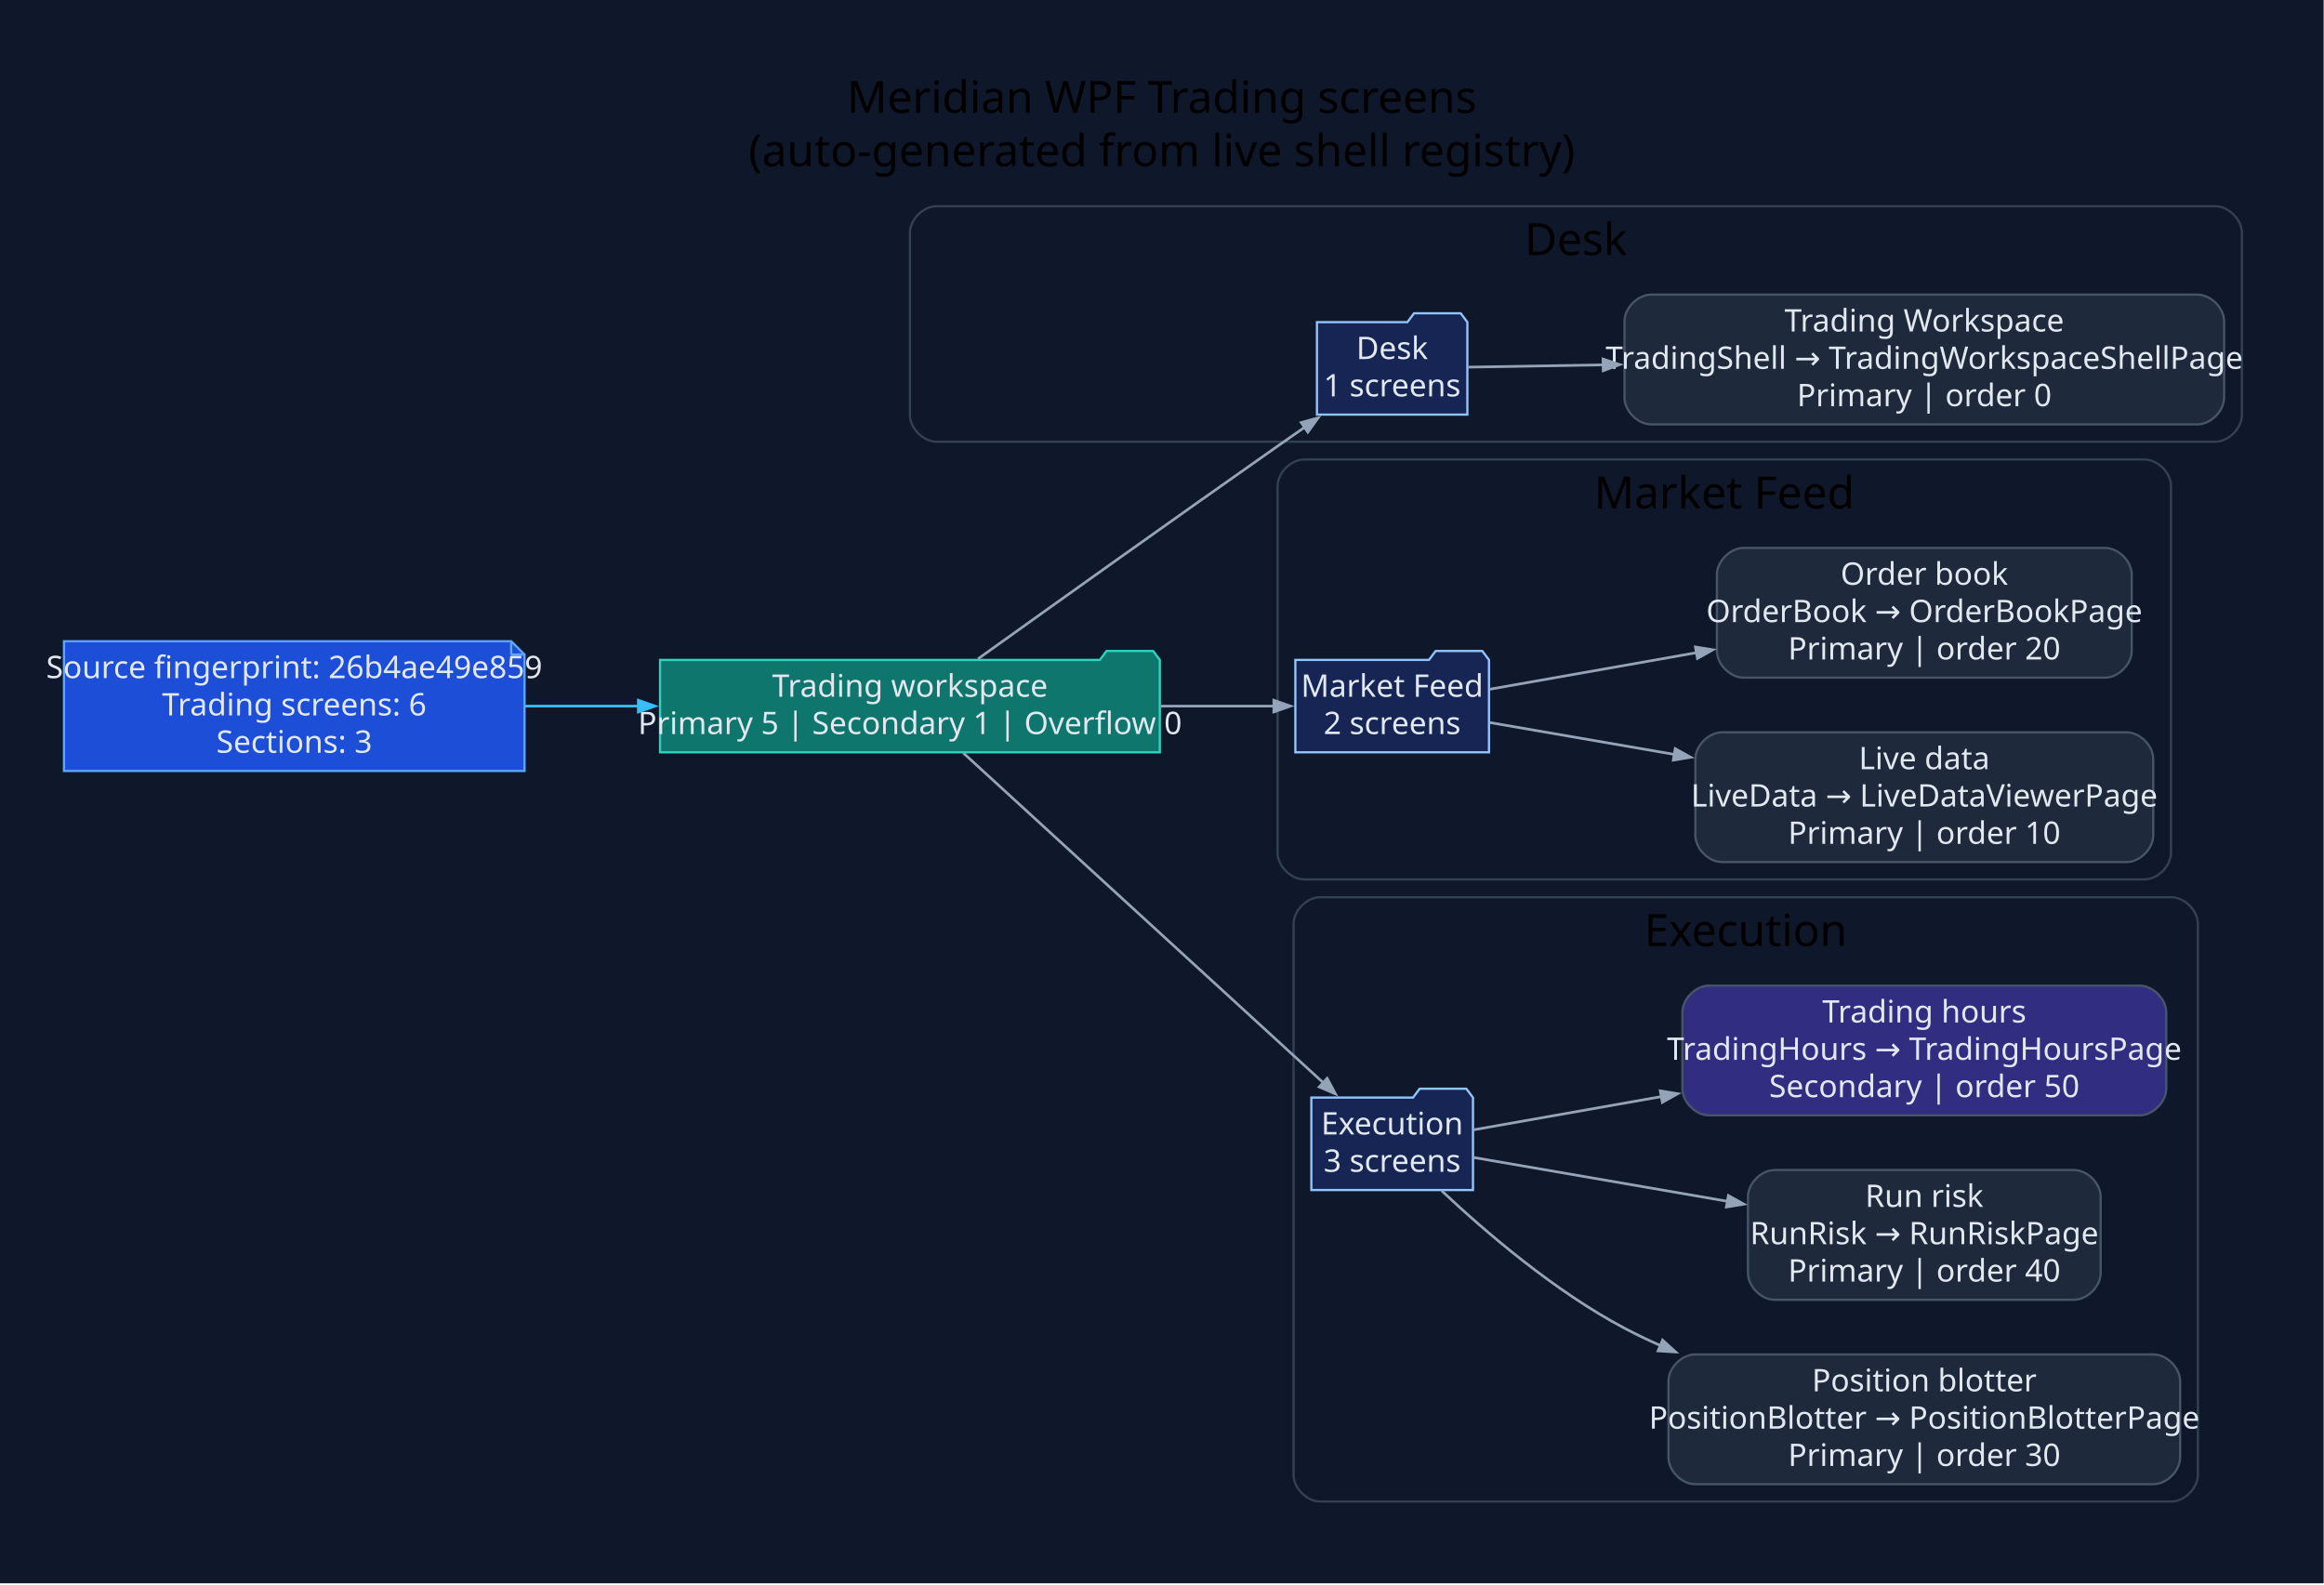
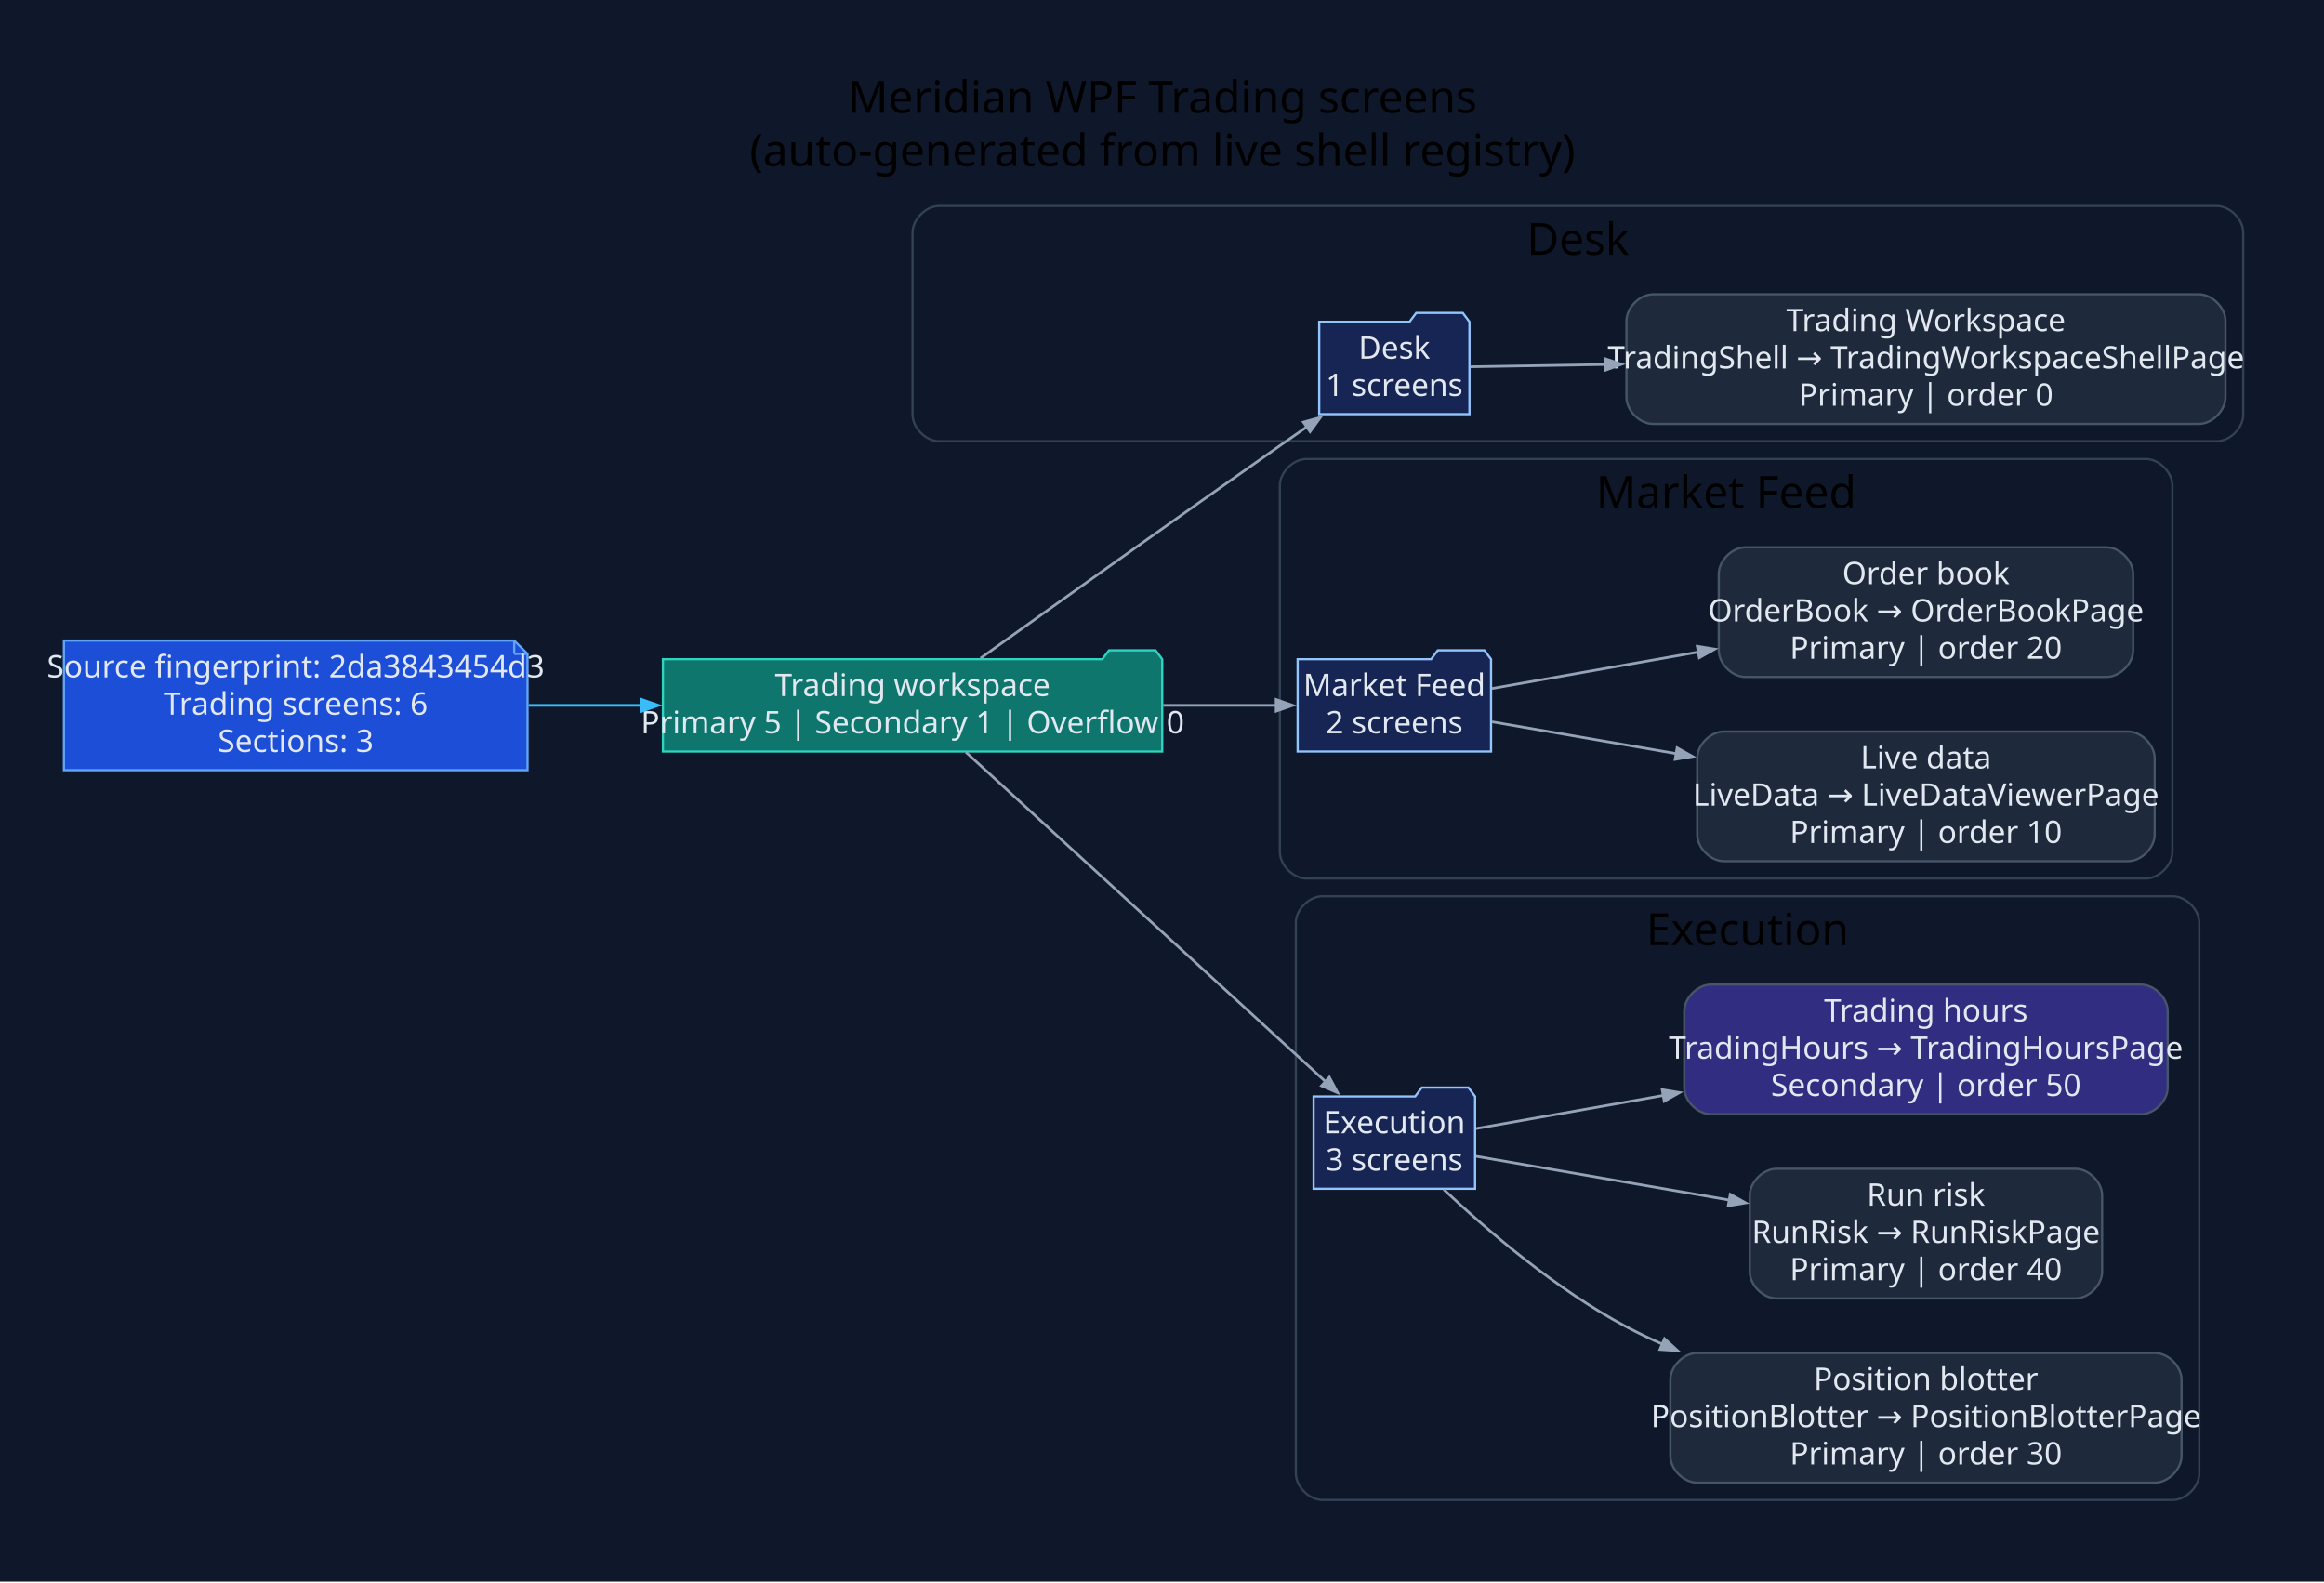
- <svg xmlns="http://www.w3.org/2000/svg" width="1046pt" height="713pt" viewBox="0.00 0.00 1046.00 713.00">
+ <svg xmlns="http://www.w3.org/2000/svg" width="1047pt" height="713pt" viewBox="0.00 0.00 1047.00 713.00">
  <g id="graph0" class="graph" transform="scale(1 1) rotate(0) translate(28.8 683.8)">
-     <polygon fill="#0f172a" stroke="none" points="-28.8,28.8 -28.8,-683.8 1017.04,-683.8 1017.04,28.8 -28.8,28.8" />
-     <text xml:space="preserve" text-anchor="middle" x="494.12" y="-633" font-family="Segoe UI" font-size="20.00">Meridian WPF Trading screens</text>
-     <text xml:space="preserve" text-anchor="middle" x="494.12" y="-609" font-family="Segoe UI" font-size="20.00">(auto-generated from live shell registry)</text>
+     <polygon fill="#0f172a" stroke="none" points="-28.8,28.8 -28.8,-683.8 1018.61,-683.8 1018.61,28.8 -28.8,28.8" />
+     <text xml:space="preserve" text-anchor="middle" x="494.91" y="-633" font-family="Segoe UI" font-size="20.00">Meridian WPF Trading screens</text>
+     <text xml:space="preserve" text-anchor="middle" x="494.91" y="-609" font-family="Segoe UI" font-size="20.00">(auto-generated from live shell registry)</text>
    <g id="clust1" class="cluster">
-       <path fill="#0f172a" stroke="#334155" d="M392.75,-485C392.75,-485 968.24,-485 968.24,-485 974.24,-485 980.24,-491 980.24,-497 980.24,-497 980.24,-579 980.24,-579 980.24,-585 974.24,-591 968.24,-591 968.24,-591 392.75,-591 392.75,-591 386.75,-591 380.75,-585 380.75,-579 380.75,-579 380.75,-497 380.75,-497 380.75,-491 386.75,-485 392.75,-485" />
-       <text xml:space="preserve" text-anchor="middle" x="680.49" y="-569" font-family="Segoe UI" font-size="20.00">Desk</text>
+       <path fill="#0f172a" stroke="#334155" d="M394.32,-485C394.32,-485 969.81,-485 969.81,-485 975.81,-485 981.81,-491 981.81,-497 981.81,-497 981.81,-579 981.81,-579 981.81,-585 975.81,-591 969.81,-591 969.81,-591 394.32,-591 394.32,-591 388.32,-591 382.32,-585 382.32,-579 382.32,-579 382.32,-497 382.32,-497 382.32,-491 388.32,-485 394.32,-485" />
+       <text xml:space="preserve" text-anchor="middle" x="682.07" y="-569" font-family="Segoe UI" font-size="20.00">Desk</text>
    </g>
    <g id="clust2" class="cluster">
-       <path fill="#0f172a" stroke="#334155" d="M558.22,-288C558.22,-288 936.34,-288 936.34,-288 942.34,-288 948.34,-294 948.34,-300 948.34,-300 948.34,-465 948.34,-465 948.34,-471 942.34,-477 936.34,-477 936.34,-477 558.22,-477 558.22,-477 552.22,-477 546.22,-471 546.22,-465 546.22,-465 546.22,-300 546.22,-300 546.22,-294 552.22,-288 558.22,-288" />
-       <text xml:space="preserve" text-anchor="middle" x="747.28" y="-455" font-family="Segoe UI" font-size="20.00">Market Feed</text>
+       <path fill="#0f172a" stroke="#334155" d="M559.8,-288C559.8,-288 937.91,-288 937.91,-288 943.91,-288 949.91,-294 949.91,-300 949.91,-300 949.91,-465 949.91,-465 949.91,-471 943.91,-477 937.91,-477 937.91,-477 559.8,-477 559.8,-477 553.8,-477 547.8,-471 547.8,-465 547.8,-465 547.8,-300 547.8,-300 547.8,-294 553.8,-288 559.8,-288" />
+       <text xml:space="preserve" text-anchor="middle" x="748.85" y="-455" font-family="Segoe UI" font-size="20.00">Market Feed</text>
    </g>
    <g id="clust3" class="cluster">
-       <path fill="#0f172a" stroke="#334155" d="M565.42,-8C565.42,-8 948.44,-8 948.44,-8 954.44,-8 960.44,-14 960.44,-20 960.44,-20 960.44,-268 960.44,-268 960.44,-274 954.44,-280 948.44,-280 948.44,-280 565.42,-280 565.42,-280 559.42,-280 553.42,-274 553.42,-268 553.42,-268 553.42,-20 553.42,-20 553.42,-14 559.42,-8 565.42,-8" />
-       <text xml:space="preserve" text-anchor="middle" x="756.93" y="-258" font-family="Segoe UI" font-size="20.00">Execution</text>
+       <path fill="#0f172a" stroke="#334155" d="M566.99,-8C566.99,-8 950.02,-8 950.02,-8 956.02,-8 962.02,-14 962.02,-20 962.02,-20 962.02,-268 962.02,-268 962.02,-274 956.02,-280 950.02,-280 950.02,-280 566.99,-280 566.99,-280 560.99,-280 554.99,-274 554.99,-268 554.99,-268 554.99,-20 554.99,-20 554.99,-14 560.99,-8 566.99,-8" />
+       <text xml:space="preserve" text-anchor="middle" x="758.5" y="-258" font-family="Segoe UI" font-size="20.00">Execution</text>
    </g>
    <g id="node1" class="node">
-       <polygon fill="#1d4ed8" stroke="#60a5fa" points="201.28,-395.2 0,-395.2 0,-336.8 207.28,-336.8 207.28,-389.2 201.28,-395.2" />
-       <polyline fill="none" stroke="#60a5fa" points="201.28,-395.2 201.28,-389.2" />
-       <polyline fill="none" stroke="#60a5fa" points="207.28,-389.2 201.28,-389.2" />
-       <text xml:space="preserve" text-anchor="middle" x="103.64" y="-378.6" font-family="Segoe UI" font-size="14.00" fill="#e2e8f0">Source fingerprint: 26b4ae49e859</text>
-       <text xml:space="preserve" text-anchor="middle" x="103.64" y="-361.8" font-family="Segoe UI" font-size="14.00" fill="#e2e8f0">Trading screens: 6</text>
-       <text xml:space="preserve" text-anchor="middle" x="103.64" y="-345" font-family="Segoe UI" font-size="14.00" fill="#e2e8f0">Sections: 3</text>
+       <polygon fill="#1d4ed8" stroke="#60a5fa" points="202.85,-395.2 0,-395.2 0,-336.8 208.85,-336.8 208.85,-389.2 202.85,-395.2" />
+       <polyline fill="none" stroke="#60a5fa" points="202.85,-395.2 202.85,-389.2" />
+       <polyline fill="none" stroke="#60a5fa" points="208.85,-389.2 202.85,-389.2" />
+       <text xml:space="preserve" text-anchor="middle" x="104.42" y="-378.6" font-family="Segoe UI" font-size="14.00" fill="#e2e8f0">Source fingerprint: 2da3843454d3</text>
+       <text xml:space="preserve" text-anchor="middle" x="104.42" y="-361.8" font-family="Segoe UI" font-size="14.00" fill="#e2e8f0">Trading screens: 6</text>
+       <text xml:space="preserve" text-anchor="middle" x="104.42" y="-345" font-family="Segoe UI" font-size="14.00" fill="#e2e8f0">Sections: 3</text>
    </g>
    <g id="node2" class="node">
-       <polygon fill="#0f766e" stroke="#2dd4bf" points="493.22,-386.8 490.22,-390.8 469.22,-390.8 466.22,-386.8 268.28,-386.8 268.28,-345.2 493.22,-345.2 493.22,-386.8" />
-       <text xml:space="preserve" text-anchor="middle" x="380.75" y="-370.2" font-family="Segoe UI" font-size="14.00" fill="#e2e8f0">Trading workspace</text>
-       <text xml:space="preserve" text-anchor="middle" x="380.75" y="-353.4" font-family="Segoe UI" font-size="14.00" fill="#e2e8f0">Primary 5 | Secondary 1 | Overflow 0</text>
+       <polygon fill="#0f766e" stroke="#2dd4bf" points="494.8,-386.8 491.8,-390.8 470.8,-390.8 467.8,-386.8 269.85,-386.8 269.85,-345.2 494.8,-345.2 494.8,-386.8" />
+       <text xml:space="preserve" text-anchor="middle" x="382.32" y="-370.2" font-family="Segoe UI" font-size="14.00" fill="#e2e8f0">Trading workspace</text>
+       <text xml:space="preserve" text-anchor="middle" x="382.32" y="-353.4" font-family="Segoe UI" font-size="14.00" fill="#e2e8f0">Primary 5 | Secondary 1 | Overflow 0</text>
    </g>
    <g id="edge1" class="edge">
-       <path fill="none" stroke="#38bdf8" stroke-width="1.2" d="M207.47,-366C224.24,-366 241.74,-366 258.89,-366" />
-       <polygon fill="#38bdf8" stroke="#38bdf8" stroke-width="1.2" points="258.5,-368.63 266,-366 258.5,-363.38 258.5,-368.63" />
+       <path fill="none" stroke="#38bdf8" stroke-width="1.2" d="M209.34,-366C226.12,-366 243.61,-366 260.75,-366" />
+       <polygon fill="#38bdf8" stroke="#38bdf8" stroke-width="1.2" points="260.35,-368.63 267.85,-366 260.35,-363.38 260.35,-368.63" />
    </g>
    <g id="node3" class="node">
-       <polygon fill="#172554" stroke="#93c5fd" points="631.64,-538.8 628.64,-542.8 607.64,-542.8 604.64,-538.8 563.94,-538.8 563.94,-497.2 631.64,-497.2 631.64,-538.8" />
-       <text xml:space="preserve" text-anchor="middle" x="597.79" y="-522.2" font-family="Segoe UI" font-size="14.00" fill="#e2e8f0">Desk</text>
-       <text xml:space="preserve" text-anchor="middle" x="597.79" y="-505.4" font-family="Segoe UI" font-size="14.00" fill="#e2e8f0">1 screens</text>
+       <polygon fill="#172554" stroke="#93c5fd" points="633.22,-538.8 630.22,-542.8 609.22,-542.8 606.22,-538.8 565.52,-538.8 565.52,-497.2 633.22,-497.2 633.22,-538.8" />
+       <text xml:space="preserve" text-anchor="middle" x="599.37" y="-522.2" font-family="Segoe UI" font-size="14.00" fill="#e2e8f0">Desk</text>
+       <text xml:space="preserve" text-anchor="middle" x="599.37" y="-505.4" font-family="Segoe UI" font-size="14.00" fill="#e2e8f0">1 screens</text>
    </g>
    <g id="edge2" class="edge">
-       <path fill="none" stroke="#94a3b8" stroke-width="1.2" d="M411.38,-387.25C444.25,-410.78 498.89,-449.79 546.22,-483 550.21,-485.8 554.38,-488.71 558.55,-491.61" />
-       <polygon fill="#94a3b8" stroke="#94a3b8" stroke-width="1.2" points="556.85,-493.62 564.5,-495.74 559.84,-489.31 556.85,-493.62" />
+       <path fill="none" stroke="#94a3b8" stroke-width="1.2" d="M412.95,-387.25C445.82,-410.78 500.47,-449.79 547.8,-483 551.78,-485.8 555.96,-488.71 560.12,-491.61" />
+       <polygon fill="#94a3b8" stroke="#94a3b8" stroke-width="1.2" points="558.42,-493.62 566.08,-495.74 561.41,-489.31 558.42,-493.62" />
    </g>
    <g id="node5" class="node">
-       <polygon fill="#172554" stroke="#93c5fd" points="641.37,-386.8 638.37,-390.8 617.37,-390.8 614.37,-386.8 554.22,-386.8 554.22,-345.2 641.37,-345.2 641.37,-386.8" />
-       <text xml:space="preserve" text-anchor="middle" x="597.79" y="-370.2" font-family="Segoe UI" font-size="14.00" fill="#e2e8f0">Market Feed</text>
-       <text xml:space="preserve" text-anchor="middle" x="597.79" y="-353.4" font-family="Segoe UI" font-size="14.00" fill="#e2e8f0">2 screens</text>
+       <polygon fill="#172554" stroke="#93c5fd" points="642.94,-386.8 639.94,-390.8 618.94,-390.8 615.94,-386.8 555.8,-386.8 555.8,-345.2 642.94,-345.2 642.94,-386.8" />
+       <text xml:space="preserve" text-anchor="middle" x="599.37" y="-370.2" font-family="Segoe UI" font-size="14.00" fill="#e2e8f0">Market Feed</text>
+       <text xml:space="preserve" text-anchor="middle" x="599.37" y="-353.4" font-family="Segoe UI" font-size="14.00" fill="#e2e8f0">2 screens</text>
    </g>
    <g id="edge4" class="edge">
-       <path fill="none" stroke="#94a3b8" stroke-width="1.2" d="M493.68,-366C511.6,-366 529.35,-366 544.94,-366" />
-       <polygon fill="#94a3b8" stroke="#94a3b8" stroke-width="1.2" points="544.54,-368.63 552.04,-366 544.54,-363.38 544.54,-368.63" />
+       <path fill="none" stroke="#94a3b8" stroke-width="1.2" d="M495.25,-366C513.17,-366 530.92,-366 546.52,-366" />
+       <polygon fill="#94a3b8" stroke="#94a3b8" stroke-width="1.2" points="546.12,-368.63 553.62,-366 546.12,-363.38 546.12,-368.63" />
    </g>
    <g id="node8" class="node">
-       <polygon fill="#172554" stroke="#93c5fd" points="634.17,-189.8 631.17,-193.8 610.17,-193.8 607.17,-189.8 561.42,-189.8 561.42,-148.2 634.17,-148.2 634.17,-189.8" />
-       <text xml:space="preserve" text-anchor="middle" x="597.79" y="-173.2" font-family="Segoe UI" font-size="14.00" fill="#e2e8f0">Execution</text>
-       <text xml:space="preserve" text-anchor="middle" x="597.79" y="-156.4" font-family="Segoe UI" font-size="14.00" fill="#e2e8f0">3 screens</text>
+       <polygon fill="#172554" stroke="#93c5fd" points="635.75,-189.8 632.75,-193.8 611.75,-193.8 608.75,-189.8 562.99,-189.8 562.99,-148.2 635.75,-148.2 635.75,-189.8" />
+       <text xml:space="preserve" text-anchor="middle" x="599.37" y="-173.2" font-family="Segoe UI" font-size="14.00" fill="#e2e8f0">Execution</text>
+       <text xml:space="preserve" text-anchor="middle" x="599.37" y="-156.4" font-family="Segoe UI" font-size="14.00" fill="#e2e8f0">3 screens</text>
    </g>
    <g id="edge7" class="edge">
-       <path fill="none" stroke="#94a3b8" stroke-width="1.2" d="M404.76,-344.92C443.95,-309.02 523.59,-236.06 566.98,-196.31" />
-       <polygon fill="#94a3b8" stroke="#94a3b8" stroke-width="1.2" points="568.53,-198.46 572.28,-191.46 564.98,-194.59 568.53,-198.46" />
+       <path fill="none" stroke="#94a3b8" stroke-width="1.2" d="M406.34,-344.92C445.52,-309.02 525.16,-236.06 568.55,-196.31" />
+       <polygon fill="#94a3b8" stroke="#94a3b8" stroke-width="1.2" points="570.1,-198.46 573.85,-191.46 566.55,-194.59 570.1,-198.46" />
    </g>
    <g id="node4" class="node">
-       <path fill="#1e293b" stroke="#475569" d="M960.24,-551.2C960.24,-551.2 714.37,-551.2 714.37,-551.2 708.37,-551.2 702.37,-545.2 702.37,-539.2 702.37,-539.2 702.37,-504.8 702.37,-504.8 702.37,-498.8 708.37,-492.8 714.37,-492.8 714.37,-492.8 960.24,-492.8 960.24,-492.8 966.24,-492.8 972.24,-498.8 972.24,-504.8 972.24,-504.8 972.24,-539.2 972.24,-539.2 972.24,-545.2 966.24,-551.2 960.24,-551.2" />
-       <text xml:space="preserve" text-anchor="middle" x="837.3" y="-534.6" font-family="Segoe UI" font-size="14.00" fill="#e2e8f0">Trading Workspace</text>
-       <text xml:space="preserve" text-anchor="middle" x="837.3" y="-517.8" font-family="Segoe UI" font-size="14.00" fill="#e2e8f0">TradingShell → TradingWorkspaceShellPage</text>
-       <text xml:space="preserve" text-anchor="middle" x="837.3" y="-501" font-family="Segoe UI" font-size="14.00" fill="#e2e8f0">Primary | order 0</text>
+       <path fill="#1e293b" stroke="#475569" d="M961.81,-551.2C961.81,-551.2 715.94,-551.2 715.94,-551.2 709.94,-551.2 703.94,-545.2 703.94,-539.2 703.94,-539.2 703.94,-504.8 703.94,-504.8 703.94,-498.8 709.94,-492.8 715.94,-492.8 715.94,-492.8 961.81,-492.8 961.81,-492.8 967.81,-492.8 973.81,-498.8 973.81,-504.8 973.81,-504.8 973.81,-539.2 973.81,-539.2 973.81,-545.2 967.81,-551.2 961.81,-551.2" />
+       <text xml:space="preserve" text-anchor="middle" x="838.87" y="-534.6" font-family="Segoe UI" font-size="14.00" fill="#e2e8f0">Trading Workspace</text>
+       <text xml:space="preserve" text-anchor="middle" x="838.87" y="-517.8" font-family="Segoe UI" font-size="14.00" fill="#e2e8f0">TradingShell → TradingWorkspaceShellPage</text>
+       <text xml:space="preserve" text-anchor="middle" x="838.87" y="-501" font-family="Segoe UI" font-size="14.00" fill="#e2e8f0">Primary | order 0</text>
    </g>
    <g id="edge3" class="edge">
-       <path fill="none" stroke="#94a3b8" stroke-width="1.2" d="M632.07,-518.56C648.75,-518.84 670.22,-519.2 692.94,-519.59" />
-       <polygon fill="#94a3b8" stroke="#94a3b8" stroke-width="1.2" points="692.69,-522.21 700.23,-519.71 692.78,-516.96 692.69,-522.21" />
+       <path fill="none" stroke="#94a3b8" stroke-width="1.2" d="M633.64,-518.56C650.32,-518.84 671.79,-519.2 694.51,-519.59" />
+       <polygon fill="#94a3b8" stroke="#94a3b8" stroke-width="1.2" points="694.26,-522.21 701.8,-519.71 694.35,-516.96 694.26,-522.21" />
    </g>
    <g id="node6" class="node">
-       <path fill="#1e293b" stroke="#475569" d="M928.34,-354.2C928.34,-354.2 746.26,-354.2 746.26,-354.2 740.26,-354.2 734.26,-348.2 734.26,-342.2 734.26,-342.2 734.26,-307.8 734.26,-307.8 734.26,-301.8 740.26,-295.8 746.26,-295.8 746.26,-295.8 928.34,-295.8 928.34,-295.8 934.34,-295.8 940.34,-301.8 940.34,-307.8 940.34,-307.8 940.34,-342.2 940.34,-342.2 940.34,-348.2 934.34,-354.2 928.34,-354.2" />
-       <text xml:space="preserve" text-anchor="middle" x="837.3" y="-337.6" font-family="Segoe UI" font-size="14.00" fill="#e2e8f0">Live data</text>
-       <text xml:space="preserve" text-anchor="middle" x="837.3" y="-320.8" font-family="Segoe UI" font-size="14.00" fill="#e2e8f0">LiveData → LiveDataViewerPage</text>
-       <text xml:space="preserve" text-anchor="middle" x="837.3" y="-304" font-family="Segoe UI" font-size="14.00" fill="#e2e8f0">Primary | order 10</text>
+       <path fill="#1e293b" stroke="#475569" d="M929.91,-354.2C929.91,-354.2 747.83,-354.2 747.83,-354.2 741.83,-354.2 735.83,-348.2 735.83,-342.2 735.83,-342.2 735.83,-307.8 735.83,-307.8 735.83,-301.8 741.83,-295.8 747.83,-295.8 747.83,-295.8 929.91,-295.8 929.91,-295.8 935.91,-295.8 941.91,-301.8 941.91,-307.8 941.91,-307.8 941.91,-342.2 941.91,-342.2 941.91,-348.2 935.91,-354.2 929.91,-354.2" />
+       <text xml:space="preserve" text-anchor="middle" x="838.87" y="-337.6" font-family="Segoe UI" font-size="14.00" fill="#e2e8f0">Live data</text>
+       <text xml:space="preserve" text-anchor="middle" x="838.87" y="-320.8" font-family="Segoe UI" font-size="14.00" fill="#e2e8f0">LiveData → LiveDataViewerPage</text>
+       <text xml:space="preserve" text-anchor="middle" x="838.87" y="-304" font-family="Segoe UI" font-size="14.00" fill="#e2e8f0">Primary | order 10</text>
    </g>
    <g id="edge5" class="edge">
-       <path fill="none" stroke="#94a3b8" stroke-width="1.2" d="M641.81,-358.58C665.19,-354.54 695.29,-349.34 724.8,-344.25" />
-       <polygon fill="#94a3b8" stroke="#94a3b8" stroke-width="1.2" points="725.19,-346.84 732.14,-342.98 724.3,-341.67 725.19,-346.84" />
+       <path fill="none" stroke="#94a3b8" stroke-width="1.2" d="M643.38,-358.58C666.76,-354.54 696.86,-349.34 726.37,-344.25" />
+       <polygon fill="#94a3b8" stroke="#94a3b8" stroke-width="1.2" points="726.76,-346.84 733.71,-342.98 725.87,-341.67 726.76,-346.84" />
    </g>
    <g id="node7" class="node">
-       <path fill="#1e293b" stroke="#475569" d="M918.65,-437.2C918.65,-437.2 755.96,-437.2 755.96,-437.2 749.96,-437.2 743.96,-431.2 743.96,-425.2 743.96,-425.2 743.96,-390.8 743.96,-390.8 743.96,-384.8 749.96,-378.8 755.96,-378.8 755.96,-378.8 918.65,-378.8 918.65,-378.8 924.65,-378.8 930.65,-384.8 930.65,-390.8 930.65,-390.8 930.65,-425.2 930.65,-425.2 930.65,-431.2 924.65,-437.2 918.65,-437.2" />
-       <text xml:space="preserve" text-anchor="middle" x="837.3" y="-420.6" font-family="Segoe UI" font-size="14.00" fill="#e2e8f0">Order book</text>
-       <text xml:space="preserve" text-anchor="middle" x="837.3" y="-403.8" font-family="Segoe UI" font-size="14.00" fill="#e2e8f0">OrderBook → OrderBookPage</text>
-       <text xml:space="preserve" text-anchor="middle" x="837.3" y="-387" font-family="Segoe UI" font-size="14.00" fill="#e2e8f0">Primary | order 20</text>
+       <path fill="#1e293b" stroke="#475569" d="M920.22,-437.2C920.22,-437.2 757.53,-437.2 757.53,-437.2 751.53,-437.2 745.53,-431.2 745.53,-425.2 745.53,-425.2 745.53,-390.8 745.53,-390.8 745.53,-384.8 751.53,-378.8 757.53,-378.8 757.53,-378.8 920.22,-378.8 920.22,-378.8 926.22,-378.8 932.22,-384.8 932.22,-390.8 932.22,-390.8 932.22,-425.2 932.22,-425.2 932.22,-431.2 926.22,-437.2 920.22,-437.2" />
+       <text xml:space="preserve" text-anchor="middle" x="838.87" y="-420.6" font-family="Segoe UI" font-size="14.00" fill="#e2e8f0">Order book</text>
+       <text xml:space="preserve" text-anchor="middle" x="838.87" y="-403.8" font-family="Segoe UI" font-size="14.00" fill="#e2e8f0">OrderBook → OrderBookPage</text>
+       <text xml:space="preserve" text-anchor="middle" x="838.87" y="-387" font-family="Segoe UI" font-size="14.00" fill="#e2e8f0">Primary | order 20</text>
    </g>
    <g id="edge6" class="edge">
-       <path fill="none" stroke="#94a3b8" stroke-width="1.2" d="M641.81,-373.61C667.83,-378.21 702.19,-384.28 734.78,-390.05" />
-       <polygon fill="#94a3b8" stroke="#94a3b8" stroke-width="1.2" points="734.28,-392.62 742.12,-391.35 735.2,-387.46 734.28,-392.62" />
+       <path fill="none" stroke="#94a3b8" stroke-width="1.2" d="M643.38,-373.61C669.4,-378.21 703.76,-384.28 736.35,-390.05" />
+       <polygon fill="#94a3b8" stroke="#94a3b8" stroke-width="1.2" points="735.85,-392.62 743.7,-391.35 736.77,-387.46 735.85,-392.62" />
    </g>
    <g id="node9" class="node">
-       <path fill="#1e293b" stroke="#475569" d="M940.44,-74.2C940.44,-74.2 734.16,-74.2 734.16,-74.2 728.16,-74.2 722.16,-68.2 722.16,-62.2 722.16,-62.2 722.16,-27.8 722.16,-27.8 722.16,-21.8 728.16,-15.8 734.16,-15.8 734.16,-15.8 940.44,-15.8 940.44,-15.8 946.44,-15.8 952.44,-21.8 952.44,-27.8 952.44,-27.8 952.44,-62.2 952.44,-62.2 952.44,-68.2 946.44,-74.2 940.44,-74.2" />
-       <text xml:space="preserve" text-anchor="middle" x="837.3" y="-57.6" font-family="Segoe UI" font-size="14.00" fill="#e2e8f0">Position blotter</text>
-       <text xml:space="preserve" text-anchor="middle" x="837.3" y="-40.8" font-family="Segoe UI" font-size="14.00" fill="#e2e8f0">PositionBlotter → PositionBlotterPage</text>
-       <text xml:space="preserve" text-anchor="middle" x="837.3" y="-24" font-family="Segoe UI" font-size="14.00" fill="#e2e8f0">Primary | order 30</text>
+       <path fill="#1e293b" stroke="#475569" d="M942.02,-74.2C942.02,-74.2 735.73,-74.2 735.73,-74.2 729.73,-74.2 723.73,-68.2 723.73,-62.2 723.73,-62.2 723.73,-27.8 723.73,-27.8 723.73,-21.8 729.73,-15.8 735.73,-15.8 735.73,-15.8 942.02,-15.8 942.02,-15.8 948.02,-15.8 954.02,-21.8 954.02,-27.8 954.02,-27.8 954.02,-62.2 954.02,-62.2 954.02,-68.2 948.02,-74.2 942.02,-74.2" />
+       <text xml:space="preserve" text-anchor="middle" x="838.87" y="-57.6" font-family="Segoe UI" font-size="14.00" fill="#e2e8f0">Position blotter</text>
+       <text xml:space="preserve" text-anchor="middle" x="838.87" y="-40.8" font-family="Segoe UI" font-size="14.00" fill="#e2e8f0">PositionBlotter → PositionBlotterPage</text>
+       <text xml:space="preserve" text-anchor="middle" x="838.87" y="-24" font-family="Segoe UI" font-size="14.00" fill="#e2e8f0">Primary | order 30</text>
    </g>
    <g id="edge8" class="edge">
-       <path fill="none" stroke="#94a3b8" stroke-width="1.2" d="M620.08,-147.87C639.89,-129.25 670.99,-102.59 702.37,-86 707.64,-83.21 713.13,-80.58 718.75,-78.11" />
-       <polygon fill="#94a3b8" stroke="#94a3b8" stroke-width="1.2" points="719.51,-80.64 725.39,-75.3 717.46,-75.8 719.51,-80.64" />
+       <path fill="none" stroke="#94a3b8" stroke-width="1.2" d="M621.65,-147.87C641.46,-129.25 672.57,-102.59 703.94,-86 709.21,-83.21 714.7,-80.58 720.32,-78.11" />
+       <polygon fill="#94a3b8" stroke="#94a3b8" stroke-width="1.2" points="721.08,-80.64 726.96,-75.3 719.03,-75.8 721.08,-80.64" />
    </g>
    <g id="node10" class="node">
-       <path fill="#1e293b" stroke="#475569" d="M904.67,-157.2C904.67,-157.2 769.93,-157.2 769.93,-157.2 763.93,-157.2 757.93,-151.2 757.93,-145.2 757.93,-145.2 757.93,-110.8 757.93,-110.8 757.93,-104.8 763.93,-98.8 769.93,-98.8 769.93,-98.8 904.67,-98.8 904.67,-98.8 910.67,-98.8 916.67,-104.8 916.67,-110.8 916.67,-110.8 916.67,-145.2 916.67,-145.2 916.67,-151.2 910.67,-157.2 904.67,-157.2" />
-       <text xml:space="preserve" text-anchor="middle" x="837.3" y="-140.6" font-family="Segoe UI" font-size="14.00" fill="#e2e8f0">Run risk</text>
-       <text xml:space="preserve" text-anchor="middle" x="837.3" y="-123.8" font-family="Segoe UI" font-size="14.00" fill="#e2e8f0">RunRisk → RunRiskPage</text>
-       <text xml:space="preserve" text-anchor="middle" x="837.3" y="-107" font-family="Segoe UI" font-size="14.00" fill="#e2e8f0">Primary | order 40</text>
+       <path fill="#1e293b" stroke="#475569" d="M906.24,-157.2C906.24,-157.2 771.5,-157.2 771.5,-157.2 765.5,-157.2 759.5,-151.2 759.5,-145.2 759.5,-145.2 759.5,-110.8 759.5,-110.8 759.5,-104.8 765.5,-98.8 771.5,-98.8 771.5,-98.8 906.24,-98.8 906.24,-98.8 912.24,-98.8 918.24,-104.8 918.24,-110.8 918.24,-110.8 918.24,-145.2 918.24,-145.2 918.24,-151.2 912.24,-157.2 906.24,-157.2" />
+       <text xml:space="preserve" text-anchor="middle" x="838.87" y="-140.6" font-family="Segoe UI" font-size="14.00" fill="#e2e8f0">Run risk</text>
+       <text xml:space="preserve" text-anchor="middle" x="838.87" y="-123.8" font-family="Segoe UI" font-size="14.00" fill="#e2e8f0">RunRisk → RunRiskPage</text>
+       <text xml:space="preserve" text-anchor="middle" x="838.87" y="-107" font-family="Segoe UI" font-size="14.00" fill="#e2e8f0">Primary | order 40</text>
    </g>
    <g id="edge9" class="edge">
-       <path fill="none" stroke="#94a3b8" stroke-width="1.2" d="M634.61,-162.82C664.85,-157.6 709.42,-149.9 748.98,-143.07" />
-       <polygon fill="#94a3b8" stroke="#94a3b8" stroke-width="1.2" points="749.12,-145.71 756.07,-141.85 748.23,-140.54 749.12,-145.71" />
+       <path fill="none" stroke="#94a3b8" stroke-width="1.2" d="M636.18,-162.82C666.42,-157.6 710.99,-149.9 750.55,-143.07" />
+       <polygon fill="#94a3b8" stroke="#94a3b8" stroke-width="1.2" points="750.7,-145.71 757.64,-141.85 749.8,-140.54 750.7,-145.71" />
    </g>
    <g id="node11" class="node">
-       <path fill="#312e81" stroke="#475569" d="M934.2,-240.2C934.2,-240.2 740.41,-240.2 740.41,-240.2 734.41,-240.2 728.41,-234.2 728.41,-228.2 728.41,-228.2 728.41,-193.8 728.41,-193.8 728.41,-187.8 734.41,-181.8 740.41,-181.8 740.41,-181.8 934.2,-181.8 934.2,-181.8 940.2,-181.8 946.2,-187.8 946.2,-193.8 946.2,-193.8 946.2,-228.2 946.2,-228.2 946.2,-234.2 940.2,-240.2 934.2,-240.2" />
-       <text xml:space="preserve" text-anchor="middle" x="837.3" y="-223.6" font-family="Segoe UI" font-size="14.00" fill="#e2e8f0">Trading hours</text>
-       <text xml:space="preserve" text-anchor="middle" x="837.3" y="-206.8" font-family="Segoe UI" font-size="14.00" fill="#e2e8f0">TradingHours → TradingHoursPage</text>
-       <text xml:space="preserve" text-anchor="middle" x="837.3" y="-190" font-family="Segoe UI" font-size="14.00" fill="#e2e8f0">Secondary | order 50</text>
+       <path fill="#312e81" stroke="#475569" d="M935.77,-240.2C935.77,-240.2 741.98,-240.2 741.98,-240.2 735.98,-240.2 729.98,-234.2 729.98,-228.2 729.98,-228.2 729.98,-193.8 729.98,-193.8 729.98,-187.8 735.98,-181.8 741.98,-181.8 741.98,-181.8 935.77,-181.8 935.77,-181.8 941.77,-181.8 947.77,-187.8 947.77,-193.8 947.77,-193.8 947.77,-228.2 947.77,-228.2 947.77,-234.2 941.77,-240.2 935.77,-240.2" />
+       <text xml:space="preserve" text-anchor="middle" x="838.87" y="-223.6" font-family="Segoe UI" font-size="14.00" fill="#e2e8f0">Trading hours</text>
+       <text xml:space="preserve" text-anchor="middle" x="838.87" y="-206.8" font-family="Segoe UI" font-size="14.00" fill="#e2e8f0">TradingHours → TradingHoursPage</text>
+       <text xml:space="preserve" text-anchor="middle" x="838.87" y="-190" font-family="Segoe UI" font-size="14.00" fill="#e2e8f0">Secondary | order 50</text>
    </g>
    <g id="edge10" class="edge">
-       <path fill="none" stroke="#94a3b8" stroke-width="1.2" d="M634.61,-175.33C657.37,-179.36 688.26,-184.82 719.01,-190.26" />
-       <polygon fill="#94a3b8" stroke="#94a3b8" stroke-width="1.2" points="718.48,-192.83 726.32,-191.55 719.39,-187.66 718.48,-192.83" />
+       <path fill="none" stroke="#94a3b8" stroke-width="1.2" d="M636.18,-175.33C658.94,-179.36 689.83,-184.82 720.58,-190.26" />
+       <polygon fill="#94a3b8" stroke="#94a3b8" stroke-width="1.2" points="720.05,-192.83 727.89,-191.55 720.96,-187.66 720.05,-192.83" />
    </g>
  </g>
</svg>
